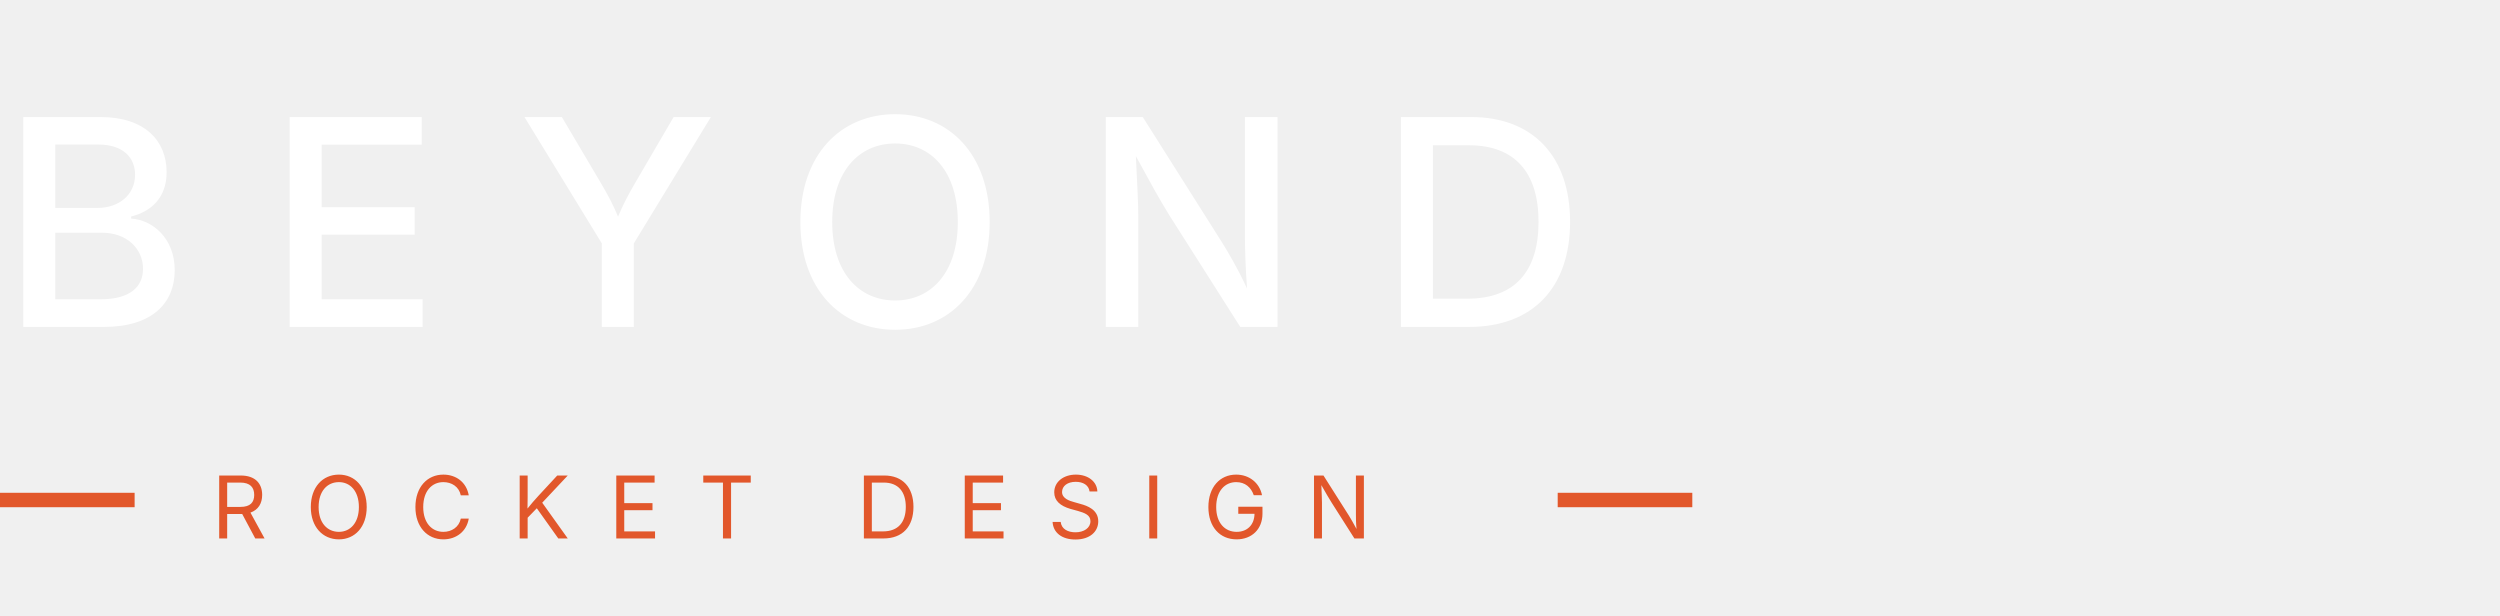
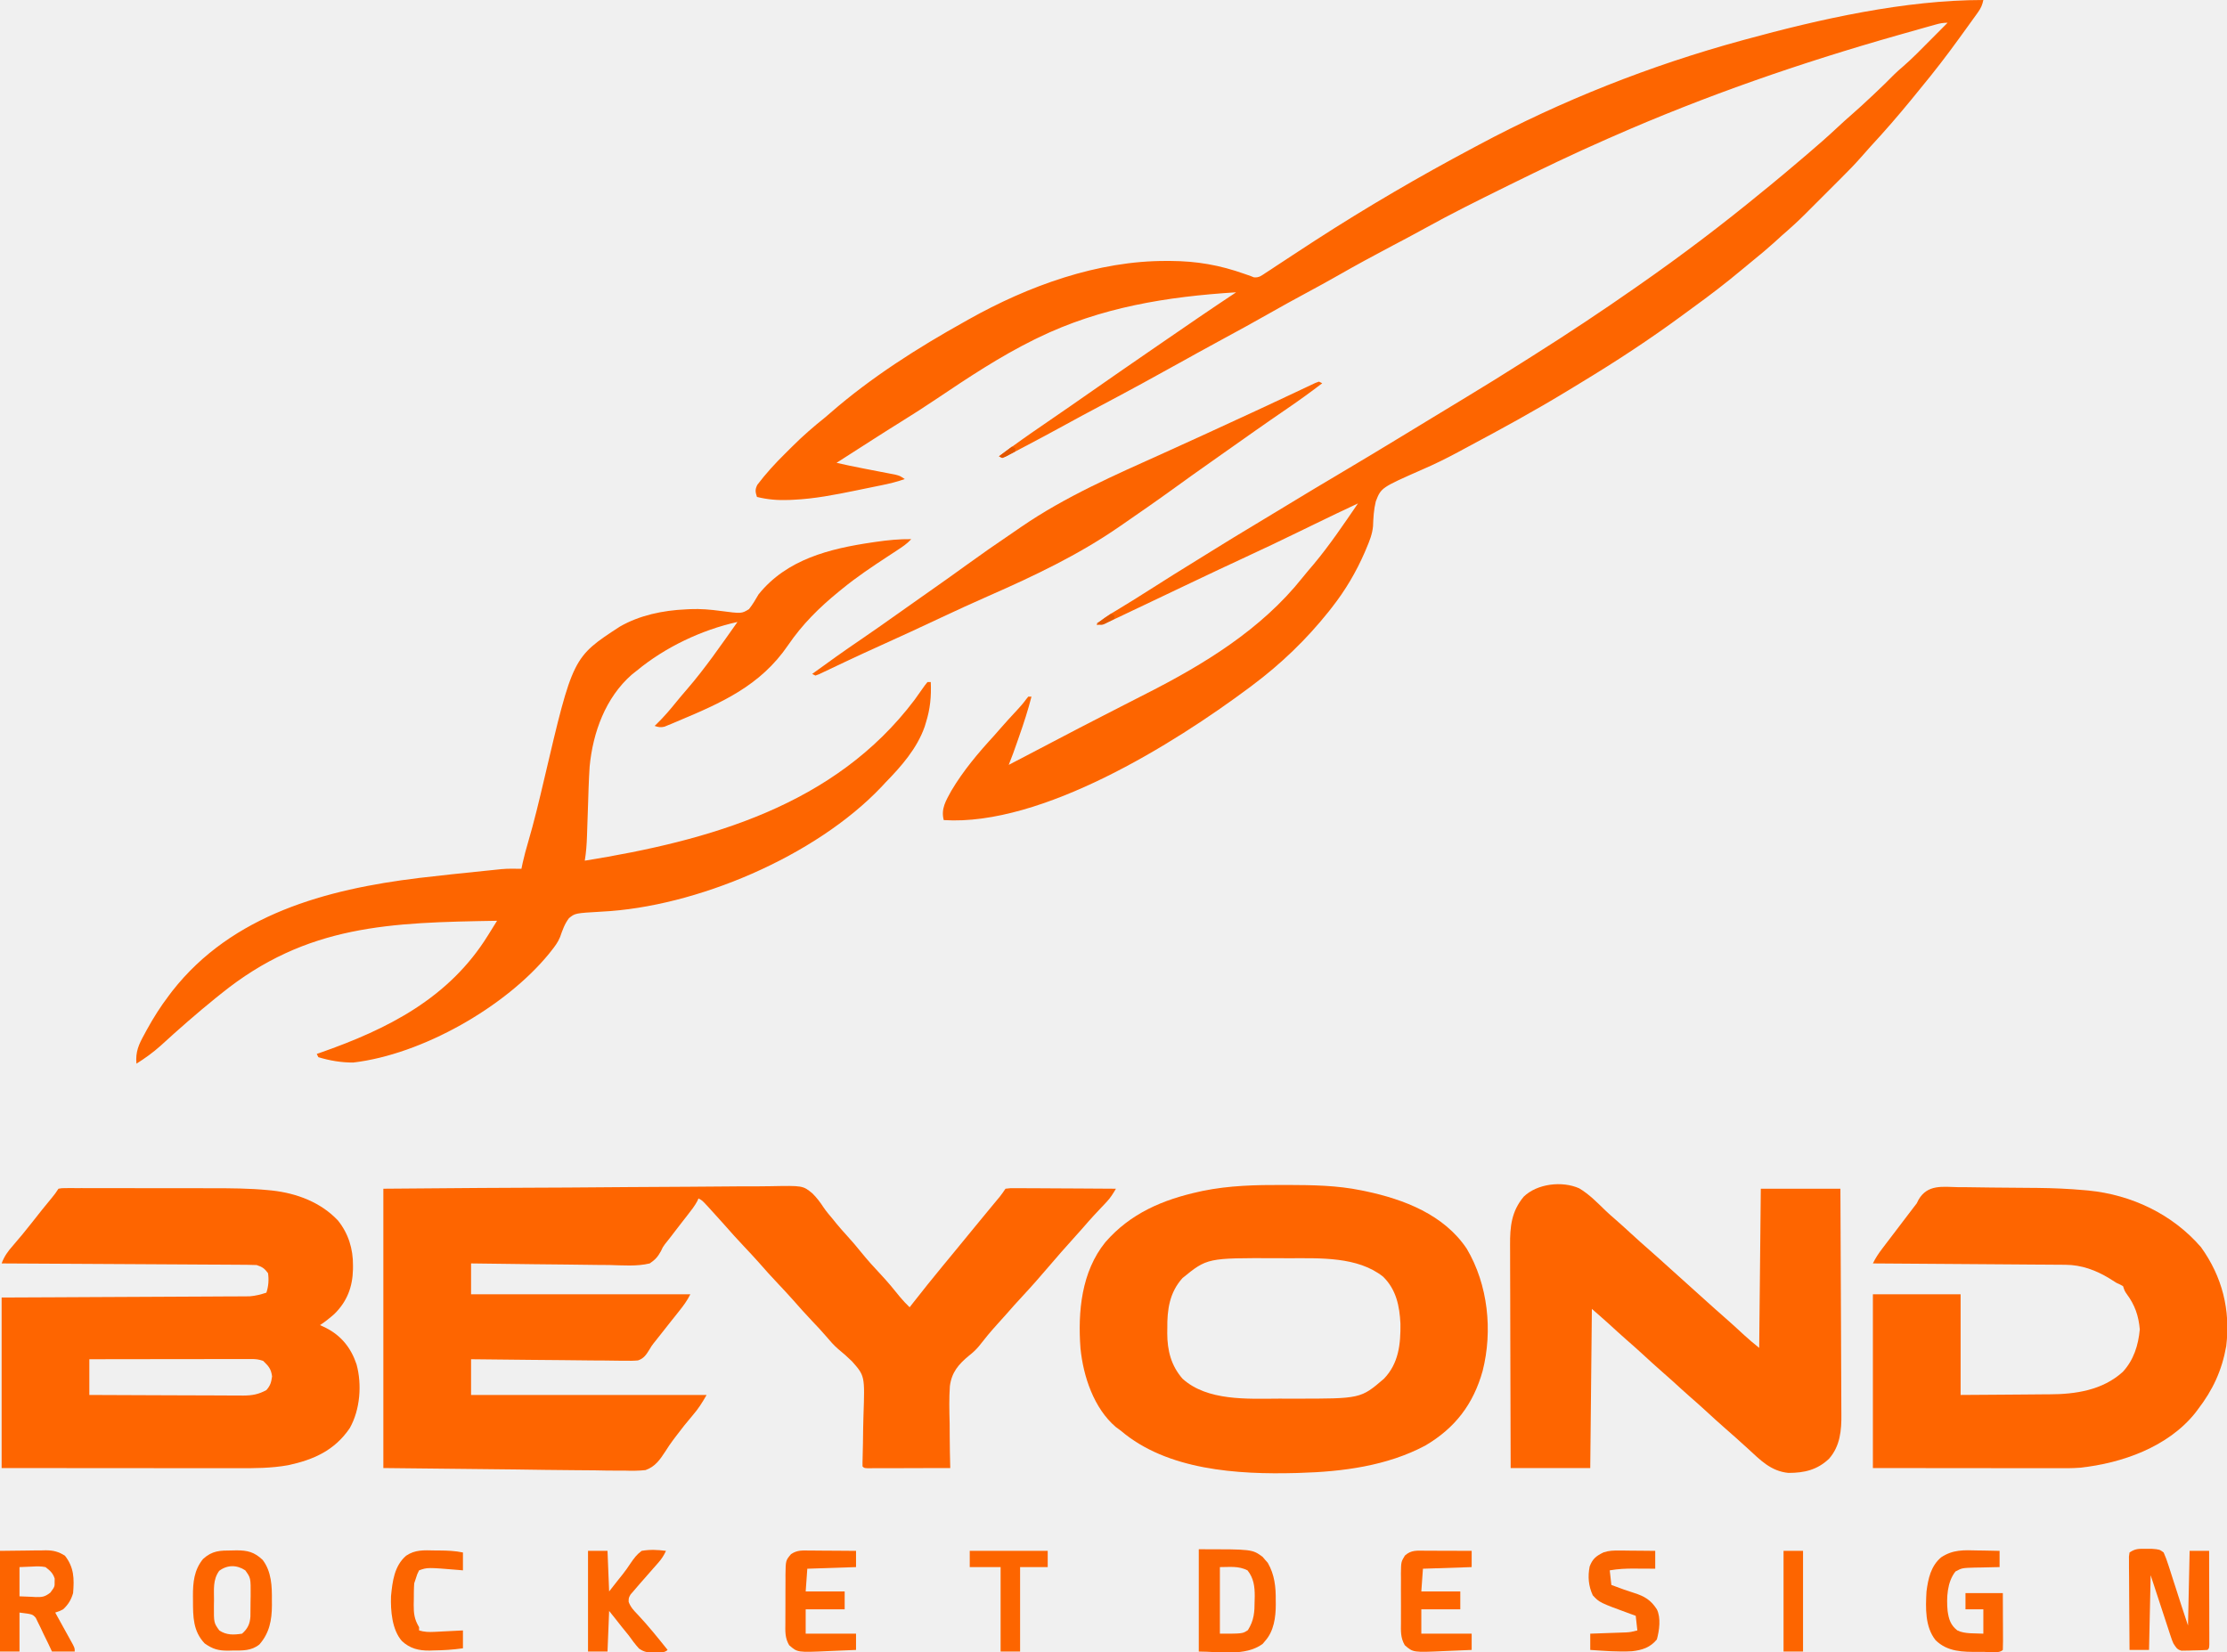
- <svg xmlns="http://www.w3.org/2000/svg" viewBox="0 0 260 64" width="260" height="64">
-   <text x="0" y="34" fill="#FFFFFF" font-family="Inter, 'Segoe UI', sans-serif" font-size="30" font-weight="500" letter-spacing="8">BEYOND</text>
-   <line x1="0" y1="52" x2="14" y2="52" stroke="#E2572B" stroke-width="1.5" />
-   <text x="22" y="56" fill="#E2572B" font-family="Inter, 'Segoe UI', sans-serif" font-size="9" letter-spacing="4">ROCKET DESIGN</text>
-   <line x1="162" y1="52" x2="176" y2="52" stroke="#E2572B" stroke-width="1.5" />
+ <svg xmlns="http://www.w3.org/2000/svg" version="1.1" width="1371" height="1017">
+   <path d="M1221,0c-.6,2.96-1.47,4.99-3.23,7.44c-.47,.66-.93,1.31-1.41,1.99c-.51,.7-1.02,1.41-1.55,2.13c-.53,.75-1.06,1.49-1.61,2.25c-1.73,2.4-3.46,4.8-5.2,7.19c-.57,.79-1.14,1.58-1.73,2.39c-7.63,10.57-15.53,20.85-23.85,30.89c-2.01,2.43-3.99,4.89-5.98,7.35c-7.99,9.73-16.2,19.23-24.77,28.46c-1.98,2.16-3.9,4.33-5.81,6.55c-3.94,4.51-8.11,8.76-12.36,12.99c-.79,.79-1.58,1.59-2.4,2.4c-1.66,1.67-3.33,3.33-5,5c-2.53,2.53-5.06,5.06-7.59,7.59c-1.62,1.63-3.25,3.26-4.88,4.88c-.75,.75-1.49,1.5-2.26,2.27c-4.63,4.61-9.42,8.97-14.37,13.23c-1.61,1.45-3.21,2.91-4.81,4.38c-4.24,3.82-8.6,7.47-13.04,11.06c-2.34,1.89-4.65,3.81-6.96,5.75c-9.69,8.1-19.64,15.74-29.88,23.13c-2.16,1.57-4.31,3.16-6.46,4.75c-20.02,14.76-40.93,28.47-62.22,41.34c-2.82,1.71-5.64,3.43-8.45,5.15c-20.21,12.31-40.94,23.63-61.82,34.75c-1.98,1.06-3.96,2.14-5.94,3.21c-7.23,3.9-14.51,7.45-22.05,10.71c-25.11,11.08-25.11,11.08-28.4,19.54c-1.24,5.06-1.51,10.1-1.7,15.29c-.44,4.83-2.13,9.01-4.02,13.44c-.17,.41-.17,.41-1.03,2.46C834.91,352.2,828.24,363.51,820,374c-.69,.88-1.37,1.76-2.08,2.66C804.2,393.82,788.59,408.85,771,422c-.68,.51-1.36,1.02-2.06,1.55C722.84,457.93,641.51,508.84,581,505c-1.85-6.96,1.35-11.98,4.66-18.05c7.38-12.44,16.57-23.32,26.34-33.95c1.13-1.29,2.25-2.58,3.38-3.87c3.51-4.05,7.15-7.99,10.8-11.92c1.96-2.12,3.83-4.22,5.52-6.57c.43-.54,.86-1.08,1.3-1.64c.66,0,1.32,0,2,0c-2.12,8.28-4.73,16.32-7.56,24.38c-.4,1.14-.8,2.29-1.21,3.48c-1.66,4.75-3.33,9.48-5.23,14.14c3.44-1.79,6.88-3.58,10.31-5.37c.94-.49,1.88-.98,2.84-1.49c4.74-2.47,9.48-4.94,14.21-7.44c10.44-5.51,20.91-10.94,31.43-16.32c4.25-2.17,8.51-4.36,12.76-6.54c8.9-4.56,8.9-4.56,13.07-6.68c35.72-18.14,70.88-39.62,96.15-71.37c2.27-2.84,4.62-5.59,6.98-8.35C818.64,335.6,827.3,322.73,836,310c-9.06,4.24-18.08,8.54-27.07,12.93c-.71,.34-1.43,.69-2.16,1.05c-1.48,.72-2.96,1.44-4.44,2.16c-12.4,6.05-24.83,12-37.35,17.77c-9.38,4.33-18.71,8.74-28.03,13.18c-2.56,1.22-5.12,2.43-7.68,3.65c-13.74,6.53-13.74,6.53-20.3,9.66c-3.97,1.89-7.95,3.78-11.92,5.66c-1.48,.71-2.96,1.41-4.43,2.11c-2.03,.97-4.07,1.94-6.1,2.9c-1.14,.54-2.29,1.09-3.47,1.65c-2.72,1.14-5.14,1.84-8.05,2.28c3.46-3.89,7.44-6.26,11.88-8.87c7.04-4.24,14.01-8.57,20.93-13c9.8-6.27,19.67-12.41,29.58-18.52c2.63-1.62,5.26-3.26,7.89-4.89c9.2-5.72,18.43-11.38,27.73-16.93c6.52-3.9,13-7.83,19.48-11.78c10.79-6.57,21.63-13.07,32.51-19.51c13-7.7,25.93-15.49,38.83-23.35c5.9-3.59,11.8-7.18,17.7-10.76c2.93-1.77,5.85-3.55,8.77-5.32c4.3-2.61,8.6-5.22,12.9-7.83c11.21-6.79,22.34-13.67,33.4-20.71c2.46-1.57,4.94-3.13,7.42-4.69c21.31-13.43,42.33-27.4,62.98-41.84c.66-.46,1.31-.91,1.99-1.39c26.08-18.19,51.47-37.39,76.01-57.61c1.79-1.46,3.58-2.92,5.38-4.37c5.69-4.67,11.31-9.41,16.92-14.18c1.72-1.47,3.45-2.93,5.18-4.4c6.43-5.45,12.75-11.01,18.91-16.78c2.78-2.61,5.61-5.16,8.49-7.66c4.13-3.59,8.14-7.3,12.12-11.05c.7-.65,1.4-1.31,2.12-1.99c4.09-3.85,8.11-7.75,12.04-11.76c1.71-1.68,3.47-3.23,5.31-4.78c5.79-5.04,11.13-10.52,16.53-15.97c1.07-1.07,2.14-2.15,3.21-3.23c2.6-2.6,5.2-5.22,7.79-7.83c-2.87,0-4.82,.4-7.56,1.17c-.46,.13-.46,.13-2.81,.79c-1.02,.28-2.03,.57-3.08,.86c-1.06,.3-2.12,.6-3.21,.91c-3.49,.98-6.98,1.97-10.46,2.96c-1.2,.34-2.4,.68-3.63,1.03C1108.47,38.71,1049.91,58.95,993,84c-1.14,.5-2.27,.99-3.44,1.5C969.1,94.46,949.02,104.12,929,114c-.77,.38-1.55,.76-2.34,1.16c-16.82,8.29-33.59,16.62-49.99,25.72c-6.46,3.58-12.98,7.01-19.51,10.45c-11.07,5.84-22.05,11.79-32.92,18c-6.7,3.82-13.45,7.52-20.24,11.17c-7.89,4.24-15.72,8.57-23.5,13c-8.9,5.06-17.87,9.98-26.88,14.84c-5.79,3.12-11.56,6.27-17.31,9.47c-.35,.2-.35,.2-2.12,1.19c-1.53,.85-3.05,1.7-4.58,2.54c-17.29,9.64-34.65,19.12-52.15,28.38c-7.62,4.03-15.21,8.11-22.77,12.27c-7.83,4.29-15.69,8.51-23.59,12.65c-1.23,.65-2.45,1.29-3.67,1.94c-1.7,.9-3.4,1.79-5.1,2.68c-.98,.51-1.96,1.03-2.97,1.56c-.39,.16-.39,.16-2.36,.98c-.66-.33-1.32-.66-2-1c8.67-6.47,17.45-12.73,26.39-18.82c6.32-4.29,12.6-8.63,18.86-12.99c.48-.34,.48-.34,2.9-2.03c1.96-1.36,3.92-2.72,5.88-4.09c13.34-9.3,26.69-18.6,40.11-27.79c1.87-1.29,3.75-2.58,5.62-3.87c15.35-10.57,30.7-21.13,46.24-31.41c-42.52,2.65-83.44,9.22-122,28c-.76,.37-1.52,.74-2.3,1.12c-21.11,10.41-40.78,23.47-60.28,36.58c-7.06,4.74-14.17,9.35-21.4,13.81c-5.08,3.13-10.11,6.35-15.14,9.55c-.94,.6-1.88,1.19-2.84,1.81c-7.36,4.69-14.71,9.4-22.04,14.13c5.43,1.25,10.87,2.38,16.34,3.44c1.32,.26,2.64,.51,3.97,.77c2.05,.4,4.09,.8,6.14,1.19c2.01,.38,4.01,.77,6.01,1.16c.59,.12,.59,.12,3.59,.69C554,293,554,293,557,295c-4.83,1.73-9.64,2.86-14.66,3.88c-.83,.16-1.65,.33-2.5,.51c-1.75,.36-3.5,.71-5.24,1.07c-2.63,.53-5.26,1.08-7.89,1.62c-12.69,2.6-25.3,5.08-38.27,5.67c-.9,.04-1.8,.09-2.72,.13c-6.82,.25-13.07-.22-19.72-1.88c-1-3.12-1.26-4.49,.24-7.47c5.22-6.88,10.87-13.07,17.01-19.12c1.56-1.53,3.1-3.08,4.64-4.62c6.39-6.37,13.06-12.16,20.11-17.79c1.09-.92,2.17-1.85,3.25-2.79C536.29,232.4,565.05,214.12,594,198c.75-.42,1.5-.85,2.27-1.28c36.69-20.63,79.59-36.26,122.04-36.03c.73,0,1.45,0,2.2,0c16.28,.08,30.38,2.54,45.76,8.01c1.23,.43,2.46,.86,3.73,1.3c.63,.25,1.26,.51,1.9,.77c3.19,.35,4.72-1.05,7.36-2.79c1.03-.66,2.06-1.33,3.12-2.02c1.09-.73,2.18-1.46,3.31-2.21c1.14-.75,2.27-1.49,3.41-2.23c2.27-1.49,4.54-2.97,6.8-4.47c3.93-2.6,7.89-5.17,11.85-7.74c.66-.43,1.32-.86,2-1.3C841.3,127.61,873.83,108.62,907,91c1.04-.56,2.07-1.11,3.14-1.68C961.46,61.88,1015.88,40.35,1072,25c.65-.18,1.3-.36,1.97-.54C1120.5,11.72,1172.54,0,1221,0Z" fill="#FD6500" />
+   <path d="M236,732c64.76-.52,64.76-.52,91.84-.63c6.19-.03,12.39-.06,18.58-.08c.78-.01,1.56-.01,2.36-.01c12.52-.06,25.04-.16,37.56-.28c12.86-.12,25.72-.2,38.58-.22c7.93-.02,15.86-.08,23.79-.18c6.09-.08,12.18-.09,18.27-.07c2.49,0,4.98-.03,7.47-.08c19.77-.38,19.77-.38,25.6,4.34c2.66,2.62,4.83,5.44,6.85,8.56c1.73,2.6,3.77,4.95,5.79,7.34c.71,.89,1.43,1.78,2.17,2.7c2.14,2.61,4.36,5.11,6.64,7.61c3.06,3.35,5.97,6.77,8.81,10.31c3.89,4.81,8.01,9.33,12.23,13.83c4.05,4.35,7.82,8.86,11.52,13.52c1.87,2.26,3.84,4.31,5.94,6.34c.34-.44,.34-.44,2.09-2.68c5.88-7.51,11.83-14.96,17.91-22.32c1.12-1.36,2.24-2.72,3.36-4.07c1.83-2.23,3.66-4.45,5.49-6.67c3.91-4.76,7.82-9.52,11.72-14.29c2-2.44,4.01-4.88,6.02-7.31c.63-.77,1.27-1.54,1.92-2.33c1.26-1.53,2.53-3.06,3.79-4.58c.58-.7,1.16-1.4,1.76-2.12c.52-.63,1.04-1.26,1.57-1.9c1.2-1.52,2.3-3.12,3.37-4.73c2.82-.36,2.82-.36,6.47-.34c.33,0,.33,0,2.01,0c2.2,0,4.39,.02,6.59,.05c1.52,0,3.04,.01,4.57,.01c4,.01,8.01,.04,12.02,.07c4.09,.03,8.18,.05,12.27,.06c8.02,.04,16.05,.09,24.07,.15c-1.72,2.92-3.34,5.59-5.67,8.05c-.5,.53-.99,1.06-1.5,1.61c-.52,.54-1.04,1.09-1.58,1.65c-1.09,1.16-2.17,2.32-3.25,3.48c-.52,.55-1.04,1.11-1.58,1.68c-2.3,2.47-4.5,5.02-6.71,7.57c-2.05,2.35-4.13,4.65-6.21,6.96c-4.8,5.32-9.54,10.69-14.18,16.15c-5.59,6.58-11.28,13.05-17.16,19.37c-3.22,3.46-6.37,6.96-9.46,10.53c-1.99,2.29-4.03,4.52-6.07,6.76c-3.82,4.22-7.42,8.57-10.9,13.07c-1.89,2.3-3.87,4.1-6.21,5.93c-6.46,5.35-10.64,10.22-11.75,18.75c-.54,7.63-.35,15.24-.14,22.88c.02,2.68,.03,5.35,.04,8.03c.04,6.51,.15,13.02,.33,19.53c-7.53,.03-15.06,.04-22.59,.05c-2.56,.01-5.13,.02-7.69,.03c-3.68,.01-7.35,.01-11.03,.02c-.58,0-.58,0-3.5,.01c-1.06,0-2.12,0-3.21,0c-.47,0-.47,0-2.85,.01C532,904,532,904,531,903c-.04-1.69-.01-3.39,.05-5.08c.18-6.14,.27-12.27,.33-18.41c.03-2.65,.1-5.28,.2-7.93c.84-24.32,.84-24.32-7.06-33.28c-2.71-2.67-5.53-5.14-8.48-7.54c-2.78-2.4-5.1-5.09-7.46-7.89c-2.74-3.24-5.67-6.29-8.58-9.37c-4.09-4.36-8.13-8.75-12.03-13.28c-2.93-3.3-5.95-6.5-8.97-9.72c-4.09-4.36-8.13-8.74-12.03-13.28c-2.93-3.3-5.95-6.5-8.97-9.72c-4.13-4.4-8.2-8.82-12.14-13.39c-2.69-3.05-5.43-6.05-8.17-9.05c-.53-.58-1.06-1.16-1.6-1.76c-3.86-4.18-3.86-4.18-6.09-5.3c-.12,.27-.12,.27-.72,1.63c-1.63,3.01-3.67,5.62-5.78,8.31c-.9,1.16-1.81,2.32-2.71,3.48c-.46,.59-.93,1.19-1.4,1.8c-1.34,1.72-2.67,3.44-3.99,5.17c-.43,.55-.85,1.11-1.28,1.68c-.41,.53-.82,1.07-1.24,1.62c-1.16,1.51-2.33,3.03-3.55,4.49C408,768,408,768,406.87,770.48c-1.94,3.5-3.53,5.26-6.87,7.52c-8.02,1.94-16.67,1.16-24.84,.98c-2.46-.02-4.91-.04-7.37-.05c-6.44-.03-12.89-.13-19.33-.24c-6.58-.11-13.17-.15-19.75-.2c-12.9-.11-25.81-.28-38.71-.49c0,6.33,0,12.67,0,19c45,0,90,0,135,0c-1.94,3.89-4.24,7.02-6.94,10.38c-.99,1.24-1.98,2.49-2.97,3.75c-.51,.63-1.02,1.27-1.55,1.93c-2.46,3.1-4.91,6.21-7.35,9.32c-.43,.54-.86,1.09-1.31,1.65c-.42,.53-.84,1.07-1.27,1.62c-.41,.5-.81,1-1.23,1.52C401,829,401,829,399.8,831.05c-1.94,3.1-3.44,5.51-7.02,6.67c-2.73,.27-5.36,.27-8.1,.19c-1.02,0-2.05,0-3.11,0c-3.37,0-6.75-.07-10.12-.13c-2.35-.01-4.7-.03-7.04-.03c-6.17-.03-12.33-.11-18.5-.2c-6.29-.08-12.58-.12-18.88-.16c-12.34-.09-24.69-.23-37.03-.39c0,7.33,0,14.67,0,22c48.33,0,96.67,0,145,0c-2.84,4.96-5.06,8.5-8.69,12.69c-3.39,3.97-6.63,7.99-9.75,12.19c-.7,.92-1.4,1.84-2.12,2.79c-1.69,2.25-3.22,4.55-4.72,6.93c-3.4,5.2-6.34,9.57-12.35,11.67c-4.32,.45-8.44,.47-12.77,.32c-1.65,0-3.3,0-4.96,0c-4.4,.01-8.79-.07-13.19-.17c-4.14-.08-8.27-.09-12.41-.1c-12.08-.07-24.15-.26-36.23-.44c-27.27-.3-54.54-.59-81.81-.88c0-57.33,0-114.67,0-172Z" fill="#FE6500" />
+   <path d="M36,732c2.03-.37,2.03-.37,4.59-.37c.96-.01,1.93-.02,2.93-.03c1.06,.01,2.12,.02,3.22,.03c1.12-.01,2.24-.01,3.39-.01c3.73-.01,7.45,0,11.17,.02c2.6,0,5.19,0,7.79,0c5.46,0,10.92,.01,16.38,.02c6.26,.02,12.52,.03,18.78,.02c6.06,0,12.11,0,18.17,.01c2.56,.01,5.12,.01,7.67,.01c11.74,0,23.42,.04,35.11,1.18c.77,.07,1.55,.15,2.35,.23c15.12,1.68,29.95,7.24,40.51,18.46c6.46,8.09,9.33,17.48,9.25,27.74c0,.75-.01,1.5-.01,2.27c-.24,10.86-3.55,19.71-11.36,27.47c-2.87,2.55-5.74,4.82-8.94,6.95c1.2,.56,2.39,1.11,3.63,1.69c9.47,4.8,15.47,12.34,18.85,22.42c3.45,12.48,2.23,28.02-4.17,39.33c-9.34,13.73-22.25,19.47-38.01,22.83c-10.38,1.87-20.82,1.87-31.33,1.84c-1.59,0-3.17,0-4.76,0c-4.28,0-8.56,0-12.84-.01c-4.48,0-8.96-.01-13.44-.01c-8.48,0-16.95-.01-25.43-.02c-11.46-.01-22.92-.02-34.38-.02c-18.04-.01-36.08-.03-54.12-.05c0-35,0-70,0-105c11.29-.05,22.59-.1,33.88-.15c7.08-.03,14.15-.07,21.23-.11c11.24-.06,22.47-.12,33.71-.16c8.19-.03,16.37-.07,24.55-.12c4.33-.03,8.67-.05,13-.06c4.08-.02,8.16-.04,12.24-.07c1.49-.01,2.99-.01,4.48-.01c2.05-.01,4.1-.02,6.15-.04c1.14-.01,2.28-.01,3.46-.02c3.71-.29,6.76-1.13,10.3-2.26c1.29-3.88,1.61-7.97,1-12c-2.21-2.97-3.49-3.83-7-5c-2.11-.1-4.21-.15-6.32-.16c-.64,0-1.29-.01-1.95-.01c-2.16-.02-4.32-.03-6.48-.04c-1.55,0-3.1-.01-4.64-.03c-4.21-.02-8.41-.04-12.62-.06c-4.39-.03-8.78-.05-13.17-.08c-8.32-.05-16.64-.09-24.96-.14c-9.47-.05-18.94-.1-28.41-.16C39.97,778.21,20.48,778.1,1,778c1.63-4.39,3.86-7.47,6.94-10.94c4.02-4.63,7.92-9.34,11.69-14.18c4.11-5.3,8.31-10.51,12.59-15.67C34,735,34,735,36,732ZM55,837c0,7.33,0,14.67,0,22c13.18,.07,26.36,.12,39.53,.16c6.12,.01,12.24,.03,18.36,.07c5.91,.03,11.82,.05,17.72,.05c2.26,.01,4.51,.02,6.76,.04c3.16,.02,6.31,.02,9.47,.02c.93,.01,1.86,.02,2.82,.03c5.55-.02,9.44-.71,14.34-3.37c2.47-2.86,2.96-4.69,3.5-8.44c-.67-4.75-2.09-6.23-5.5-9.56c-2.79-.93-4.43-1.12-7.31-1.12c-.88,0-1.76,0-2.66,0c-.96,0-1.93,0-2.92,.01c-1.01,0-2.03,0-3.07,0c-3.36,0-6.72,0-10.08,.01c-2.33,0-4.66,.01-6.99,.01c-6.13,0-12.26,.01-18.39,.02c-6.25,.01-12.5,.02-18.76,.02c-12.27,.01-24.55,.03-36.82,.05Z" fill="#FE6500" />
+   <path d="M561,332c-2.58,2.85-5.53,4.78-8.74,6.88c-1.16,.76-2.31,1.52-3.46,2.28c-.6,.39-1.2,.78-1.82,1.19c-9.95,6.52-19.79,13.07-28.98,20.65c-.53,.43-1.05,.86-1.6,1.3c-12.05,9.81-22.47,20.15-31.25,33.02c-17.12,25.09-41.05,35.5-68.46,46.99c-.92,.39-1.84,.78-2.79,1.19c-.85,.35-1.7,.69-2.58,1.05c-.74,.31-1.48,.61-2.24,.93c-2.4,.6-3.77,.31-6.08-.48c.4-.38,.8-.76,1.21-1.14c4.49-4.35,8.44-9,12.36-13.87c2.05-2.52,4.14-4.98,6.27-7.43C434.17,411.46,444,397.12,454,383c-22.09,4.86-44.59,15.59-62,30c-1,.79-1.99,1.58-3.02,2.39c-16.18,14.15-24,35.67-25.98,56.61c-.56,8.61-.79,17.25-1.06,25.88c-.12,3.47-.24,6.95-.36,10.43c-.07,2.15-.15,4.3-.21,6.45c-.18,5.16-.51,10.15-1.37,15.24c76.63-12.39,153.88-33.86,203-99c2.15-2.98,4.28-5.96,6.37-8.98c.27-.33,.27-.33,1.63-2.02c.66,0,1.32,0,2,0c.39,8.86-.32,16.54-3,25c-.24,.81-.49,1.61-.74,2.45C564.58,460.89,554.79,471.99,545,482c-.77,.83-1.53,1.66-2.32,2.51c-40.72,42.93-114.16,74-172.38,76.87c-16.23,.94-16.23,.94-20.01,4.01c-2.69,3.5-4.05,7.49-5.49,11.63c-1.31,3.26-3.31,5.87-5.49,8.61c-.42,.52-.83,1.05-1.26,1.59c-26.79,32.86-78.25,62.13-120.62,67.08c-7.29,.04-14.46-1.19-21.43-3.3c-.33-.66-.66-1.32-1-2c.66-.23,1.33-.46,2.01-.7c41.62-14.55,79.43-33.61,103.37-72.27c.54-.87,1.09-1.74,1.65-2.64c1.33-2.13,2.65-4.26,3.97-6.39c-65.63,1.11-117.09,2.17-170,45c-1.02,.81-2.03,1.63-3.08,2.46c-11.66,9.43-22.94,19.32-33.99,29.44c-4.68,4.21-9.61,7.74-14.93,11.1c-.67-7.33,1.42-11.84,4.94-18.19c.25-.46,.25-.46,1.51-2.8C94.5,626.64,98.89,619.7,104,613c.34-.45,.34-.45,2.03-2.7c36.91-47.1,94.7-62.68,151.74-69.64c13.58-1.6,27.17-3.03,40.78-4.41c1.72-.18,3.45-.35,5.18-.53c.89-.09,1.78-.18,2.69-.28c.81-.08,1.61-.16,2.43-.25c4.06-.36,8.09-.25,12.15-.19c.27-1.28,.54-2.56,.82-3.88c.92-4.14,2.04-8.19,3.23-12.26c3.83-13.03,6.95-26.19,10.05-39.41c17.54-74.72,17.54-74.72,46.46-93.57c12.23-7.05,26.6-10,40.57-10.63c.46-.03,.46-.03,2.82-.15c6.38-.26,12.39,.25,18.7,1.11c12.88,1.69,12.88,1.69,17.44-1.1c2.29-2.91,4.06-5.91,5.91-9.11c17.38-21.61,43.7-28.13,70-32c.79-.12,1.58-.23,2.39-.35c7.24-1.05,14.29-1.75,21.61-1.65Z" fill="#FD6500" />
+   <path d="M789.63,729.69c1.05,0,2.11,0,3.21,0c15.21,.05,30.2,.24,45.16,3.31c.44,.09,.44,.09,2.65,.54c23.76,5,48.35,14.48,62.35,35.46c13.07,22.06,16.04,50.39,9.76,75.17c-5.71,20.46-16.94,35.19-35.3,45.99C853.82,902.74,826.45,906.25,800,907c-.7,.02-1.4,.04-2.12,.07c-35.96,.97-79.26-1.68-107.88-26.07c-.51-.37-.51-.37-3.06-2.25c-13.53-11.54-20.04-31.19-21.76-48.4c-1.7-22.59,.56-47.23,15.33-65.45c15.39-17.68,35.22-26.14,57.8-31.09c.7-.15,1.4-.31,2.12-.47c16.28-3.33,32.64-3.71,49.2-3.65ZM728,787c-8.01,8.84-9.51,19.47-9.37,31c-.02,1.02-.03,2.03-.04,3.08c.04,10.55,2.36,19.84,9.41,27.92c15.26,13.84,40.04,12.34,59.26,12.26c3.23-.01,6.47,0,9.7,.01c40.72,.03,40.72,.03,55.04-12.27c9.06-9.4,10.31-21.32,10.15-33.85c-.52-10.9-2.6-21.08-10.65-28.96c-15.67-12.51-38.93-11.38-57.88-11.38c-2.65,0-5.31-.02-7.96-.03c-42.46-.15-42.46-.15-57.66,12.22Z" fill="#FE6500" />
+   <path d="M1205.54,731.05c1.84,.01,3.69,.02,5.54,.02c4.86,.03,9.72,.11,14.58,.2c3.91,.06,7.82,.08,11.73,.1c4.74,.02,9.47,.07,14.21,.12c.44,0,.44,0,2.65,.02c9.67,.11,19.27,.5,28.9,1.38c.83,.07,1.67,.15,2.54,.22c26.61,2.64,51.74,14.56,69.31,34.89c13.13,18.28,18.21,38.69,15.53,60.88c-2.63,14.99-8.29,27.15-17.53,39.12c-.55,.74-1.11,1.47-1.68,2.23c-16.8,20.86-44.9,30.75-70.67,33.56c-5.04,.4-10.09,.34-15.15,.32c-1.22,0-2.44,0-3.69,0c-3.32,0-6.64,0-9.96-.01c-3.48,0-6.96-.01-10.44-.01c-6.58,0-13.15-.01-19.73-.02c-8.23-.01-16.46-.02-24.69-.02c-14.66-.01-29.33-.03-43.99-.05c0-35.67,0-71.33,0-107c18,0,36,0,54,0c0,20.67,0,41.33,0,62c16.58-.09,16.58-.09,23.75-.16c4.85-.05,9.71-.09,14.56-.11c3.93-.02,7.85-.05,11.77-.1c1.48-.01,2.97-.02,4.45-.02c16.21-.02,32.89-2.52,45.35-13.86c6.74-7.34,9.53-16.39,10.43-26.12c-.72-8.37-3.01-15-8.01-21.75C1308,795,1308,795,1307,792c-1.78-1.01-1.78-1.01-4-2c-1.53-.95-3.05-1.91-4.56-2.87c-8.24-4.99-17.07-8.22-26.75-8.29c-1.05-.01-2.1-.02-3.18-.03c-1.14,0-2.28-.01-3.46-.02c-1.21-.01-2.42-.02-3.67-.03c-3.31-.02-6.62-.04-9.93-.06c-3.46-.03-6.92-.05-10.38-.08c-6.55-.05-13.11-.09-19.66-.14c-7.46-.05-14.92-.1-22.38-.16c-15.34-.11-30.69-.22-46.03-.32c1.59-3.28,3.41-6.03,5.63-8.94c.79-1.04,1.58-2.09,2.4-3.17c.23-.3,.23-.3,1.39-1.82c1.83-2.4,3.66-4.81,5.49-7.21c2.74-3.6,5.48-7.21,8.22-10.81c.58-.76,1.16-1.51,1.75-2.29c.35-.46,.35-.46,2.12-2.76c.38-.75,.76-1.51,1.15-2.29c5.5-9.46,14.7-7.89,24.39-7.66Z" fill="#FE6500" />
+   <path d="M972.19,731.75c6.17,3.65,11.25,8.91,16.37,13.87c1.78,1.71,3.63,3.33,5.5,4.94c3.37,2.92,6.66,5.92,9.94,8.94c3.96,3.64,7.95,7.24,12.02,10.77c4.03,3.53,8,7.14,11.98,10.73c1.67,1.5,3.33,3,5,4.5c3.33,3,6.67,6,10,9c.82,.74,1.64,1.48,2.49,2.24c1.7,1.53,3.39,3.05,5.08,4.58c3.75,3.38,7.5,6.75,11.31,10.06c4.01,3.49,7.92,7.09,11.82,10.71c3.02,2.79,6.08,5.33,9.3,7.91c.33-32.67,.67-65.33,1-98c16.33,0,32.67,0,49,0c.11,19.61,.21,39.22,.26,58.83c.02,9.11,.06,18.22,.12,27.32c.05,7.94,.08,15.89,.09,23.83c.01,4.2,.02,8.4,.06,12.6c.03,3.96,.04,7.93,.04,11.89c0,1.45,.01,2.89,.03,4.34c.12,9.98-.74,19.63-7.58,27.45c-7.26,6.89-15.21,8.74-25.02,8.74c-10.85-1.06-17.29-7.91-25-15c-1.71-1.54-3.41-3.09-5.12-4.62c-.84-.75-1.67-1.5-2.52-2.27c-2.06-1.85-4.14-3.67-6.23-5.48c-3.97-3.46-7.84-7.02-11.71-10.58c-3.41-3.14-6.86-6.21-10.36-9.24c-3.51-3.09-6.95-6.26-10.41-9.41c-2.17-1.97-4.37-3.91-6.59-5.84c-3.95-3.43-7.79-6.97-11.64-10.51c-3.41-3.14-6.86-6.21-10.36-9.24c-3.43-3.01-6.79-6.1-10.15-9.18c-3.6-3.26-7.26-6.44-10.91-9.63c-.17,16.33-.17,16.33-1,98c-16.33,0-32.67,0-49,0c-.07-19.38-.12-38.77-.16-58.15c-.01-9.01-.03-18.01-.07-27.01c-.03-7.85-.05-15.7-.05-23.54c-.01-4.16-.02-8.31-.04-12.46c-.02-3.92-.02-7.83-.02-11.75c0-1.43-.01-2.86-.02-4.29c-.09-11.5,.86-20.85,8.39-29.89c8.31-8.06,23.67-9.83,34.16-5.16Z" fill="#FE6500" />
+   <path d="M812,235c.66,.33,1.32,.66,2,1c-7.04,5.4-14.19,10.56-21.51,15.56c-13.22,9.02-26.28,18.28-39.35,27.51c-2.78,1.97-5.56,3.93-8.34,5.89c-7.18,5.05-14.32,10.13-21.42,15.29C712.69,307.99,701.87,315.52,691,323c-.36,.25-.36,.25-2.18,1.5c-25.03,17.27-52.32,30.21-80.08,42.41c-10.04,4.42-20.01,8.97-29.93,13.65c-12.17,5.75-24.4,11.38-36.67,16.92c-6.81,3.08-13.61,6.19-20.37,9.39c-.66,.31-1.31,.61-1.99,.93c-3.11,1.47-6.22,2.94-9.33,4.43c-1.08,.51-2.17,1.02-3.29,1.55c-.95,.46-1.9,.91-2.89,1.38c-.75,.28-1.5,.55-2.27,.84c-.66-.33-1.32-.66-2-1c9.88-7.22,19.84-14.31,29.96-21.19c7.38-5.02,14.67-10.16,21.95-15.33c3.52-2.5,7.06-4.99,10.59-7.48c1.42-1,2.84-2,4.25-3c2.82-1.99,5.64-3.98,8.46-5.96c6.51-4.58,12.99-9.17,19.42-13.85c9.28-6.74,18.68-13.28,28.18-19.7c2-1.36,3.99-2.73,5.98-4.11c27.29-18.73,57.72-31.91,87.78-45.47c8.09-3.66,16.17-7.34,24.24-11.03c.74-.34,1.47-.68,2.22-1.02c9.86-4.51,19.7-9.04,29.53-13.61c.56-.26,.56-.26,3.38-1.57c5.22-2.42,10.43-4.85,15.63-7.31c1.84-.86,3.68-1.73,5.52-2.59c2.31-1.08,4.62-2.17,6.92-3.26c1.02-.48,2.04-.96,3.09-1.45c.9-.42,1.8-.85,2.73-1.29c.72-.26,1.43-.51,2.17-.78Z" fill="#FC6400" />
+   <path d="M1320.94,953.75c1.22-.01,2.45-.01,3.71-.02c4.82,.39,4.82,.39,7.35,2.27c1.16,2.61,2.07,5.04,2.91,7.75c.13,.39,.13,.39,.77,2.35c.81,2.48,1.6,4.97,2.38,7.46c.54,1.65,1.07,3.3,1.61,4.95c.99,3.06,1.97,6.13,2.95,9.2c1.43,4.44,2.9,8.86,4.38,13.29c.17-7.67,.17-7.67,1-46c4,0,8,0,12,0c.02,7.81,.04,15.61,.05,23.42c.01,3.62,.01,7.25,.03,10.87c.01,3.49,.01,6.99,.01,10.48c.01,1.99,.02,3.98,.02,5.97c0,1.2,0,2.4,0,3.64c.01,1.06,.01,2.13,.01,3.22c-.12,2.4-.12,2.4-1.12,3.4c-2.97,.18-5.9,.28-8.87,.31c-.83,.03-1.66,.06-2.52,.09c-.4,0-.4,0-2.41,.03c-.74,.01-1.47,.02-2.22,.04c-2.81-.67-3.41-2.09-4.98-4.47c-.89-2.08-.89-2.08-1.63-4.31c-.28-.85-.56-1.7-.86-2.58c-.28-.89-.57-1.77-.87-2.69c-.27-.82-.54-1.64-.82-2.49c-1.01-3.06-2.01-6.12-3.01-9.18c-2.27-6.92-4.54-13.83-6.81-20.75c-.33,15.33-.67,30.67-1,46c-4,0-8,0-12,0c-.07-7.79-.12-15.58-.16-23.37c-.01-3.61-.03-7.23-.07-10.84c-.03-3.49-.05-6.98-.05-10.47c-.01-1.98-.04-3.96-.06-5.95c0-1.2,0-2.4,0-3.64c-.01-1.06-.01-2.12-.02-3.21c.12-.83,.24-1.66,.36-2.52c3.67-2.45,5.57-2.27,9.94-2.25Z" fill="#FE6500" />
+   <path d="M738,954c32.91,0,32.91,0,39.3,4.69c.26,.31,.26,.31,1.58,1.87c.53,.6,1.06,1.2,1.61,1.82c4.18,7.27,4.99,14.88,4.89,23.12c.01,.87,.02,1.75,.03,2.64c-.03,7.81-1.16,16.26-6.53,22.3c-.26,.31-.26,.31-1.58,1.87c-10.66,7.83-26.84,4.69-39.3,4.69c0-21,0-42,0-63Zm13,11c0,13.67,0,27.33,0,41c14,0,14,0,17.25-2.19c3.79-6.09,4.12-11.07,4.13-18.12c.02-.91,.04-1.83,.07-2.77c.02-5.94-.64-11.14-4.45-15.92c-5.64-2.82-10.76-2-17-2Z" fill="#FC6400" />
+   <path d="M0,955c2.77-.03,2.77-.03,16.63-.19c1.72-.02,3.44-.05,5.21-.08c1.38-.01,2.76-.02,4.14-.02c.7-.02,1.4-.03,2.13-.05c4.71,0,7.9,.82,11.89,3.34c5.63,7.3,5.72,14.03,5,23c-1.2,4.14-2.93,6.99-6.06,9.94C37,992,37,992,34,993c.36,.66,.73,1.31,1.1,1.99c1.64,2.96,3.27,5.92,4.9,8.89c.57,1.03,1.14,2.06,1.73,3.12c.55,.99,1.09,1.98,1.65,2.99c.5,.91,1,1.82,1.52,2.76C46,1015,46,1015,46,1017c-4.67,0-9.33,0-14,0c-.77-1.65-1.55-3.3-2.34-5c-1.05-2.14-2.11-4.29-3.16-6.44c-.51-1.09-1.01-2.17-1.53-3.3c-.52-1.03-1.03-2.07-1.56-3.13c-.46-.96-.93-1.92-1.4-2.91C20,994,20,994,12,993c0,8,0,16,0,24c-4,0-8,0-12,0c0-20.67,0-41.33,0-62Zm12,10c0,6,0,12,0,18c2.54,.1,5.07,.21,7.69,.31c.79,.05,1.58,.09,2.39,.14c4.06,.08,5.55-.17,8.9-2.72c2.71-3.66,2.71-3.66,2.65-6.73c0-.32,0-.32,.03-1.94c-1.1-3.41-2.83-4.9-5.66-7.06c-2.81-.58-5.46-.48-8.31-.31c-1.27,.05-1.27,.05-7.69,.31Z" fill="#FC6400" />
+   <path d="M142.81,954.75c.89-.02,1.78-.04,2.7-.06c6.81-.04,11.1,1.03,16.18,5.87c5.48,7.17,5.79,16.28,5.69,24.94c.01,.97,.02,1.94,.03,2.93c-.04,9.21-1.52,17.15-7.71,24.2c-4.98,4.03-10.47,3.74-16.57,3.75c-.88,.02-1.75,.04-2.65,.07c-6.04,.03-9.53-.95-14.48-4.45c-7.16-7.55-7.18-16.45-7.19-26.31c-.01-.9-.02-1.8-.03-2.73c-.02-8.54,.67-16.14,6.22-22.96c5.79-5.22,10.38-5.21,17.81-5.25Zm-7.87,12.56c-3.99,5.53-3.16,11.44-3.19,18c-.02,1.13-.04,2.26-.06,3.42c-.05,10.58-.05,10.58,3.31,15.27c4.43,2.96,8.8,2.78,14,2c3.44-3.03,4.87-5.94,5.16-10.54c.05-3.26,.08-6.51,.09-9.77c.02-1.13,.04-2.26,.06-3.42c.05-10.58,.05-10.58-3.31-15.27c-5.2-3.46-11.07-3.46-16.06,.31Z" fill="#FD6500" />
+   <path d="M1217.5,954.75c1.3,.02,2.6,.04,3.94,.05c3.19,.05,6.37,.12,9.56,.2c0,3.3,0,6.6,0,10c-.7,.01-1.4,.02-2.12,.03c-3.19,.05-6.38,.14-9.57,.22c-1.1,.01-2.2,.03-3.34,.04c-8.11,.25-8.11,.25-12.13,2.41c-5.16,6.45-5.61,16.32-4.84,24.3c.71,5.08,1.83,8.74,6,12c4.55,2.27,11.09,1.69,16,2c0-5,0-10,0-15c-3.67,0-7.33,0-11,0c0-3.3,0-6.6,0-10c7.67,0,15.33,0,23,0c.02,4.97,.04,9.93,.05,14.9c.01,1.69,.02,3.38,.03,5.07c.01,2.43,.01,4.85,.02,7.28c0,.76,.01,1.52,.01,2.3c0,1.82-.05,3.63-.11,5.45c-2.41,2.41-8.64,1.19-11.87,1.19c-1.01,.01-2.01,.02-3.04,.03c-9.83,.02-19.16,0-26.5-7.22c-6.58-8.26-6.15-20-5.59-30c1.03-7.89,2.69-15.66,9-21c7.27-4.85,13.96-4.48,22.5-4.25Z" fill="#FC6400" />
+   <path d="M362,955c4,0,8,0,12,0c.33,8.33,.67,16.67,1,25c1.63-2.08,3.26-4.17,4.94-6.31c1.02-1.28,2.05-2.56,3.07-3.84c1.86-2.35,3.59-4.71,5.2-7.23c2.1-3.08,3.8-5.38,6.79-7.62c5.19-.9,9.77-.68,15,0c-1.3,2.81-2.71,5.01-4.76,7.32c-.27,.31-.27,.31-1.63,1.86c-.58,.64-1.15,1.28-1.73,1.95c-1.18,1.34-2.35,2.68-3.52,4.03c-1.59,1.81-3.17,3.63-4.77,5.43c-1.17,1.33-2.32,2.68-3.46,4.04c-.32,.36-.32,.36-1.93,2.22c-1.2,2.15-1.2,2.15-1.18,4.6c1.26,3.29,3.04,5.15,5.48,7.68c6.57,6.97,12.52,14.39,18.5,21.87c-1.93,1.93-4.92,1.52-7.5,1.69c-4.24-.03-6.66-.09-10.15-2.57c-2.32-2.6-4.34-5.28-6.35-8.12c-1.43-1.78-2.87-3.55-4.31-5.31c-1.23-1.56-2.46-3.13-3.69-4.69c-1.32-1.65-2.64-3.3-4-5c-.33,8.33-.67,16.67-1,25c-4,0-8,0-12,0c0-20.67,0-41.33,0-62Z" fill="#FC6400" />
+   <path d="M877.29,954.9c.41,0,.41,0,2.48,.01c2.62,0,5.24,.01,7.86,.03c1.77,0,3.54,.01,5.32,.01c4.35,.01,8.7,.03,13.05,.05c0,3.3,0,6.6,0,10c-5,.17-5,.17-30,1c-.33,4.67-.67,9.33-1,14c8,0,16,0,24,0c0,3.67,0,7.33,0,11c-8,0-16,0-24,0c0,5,0,10,0,15c10.33,0,20.67,0,31,0c0,3.3,0,6.6,0,10c-4.27,.19-8.54,.37-12.81,.54c-1.44,.06-2.89,.12-4.34,.18c-18.89,.86-18.89,.86-24.02-3.61c-2.73-4.63-2.4-8.86-2.36-14.14c-.01-1.07-.01-2.14-.01-3.24c-.01-2.26,0-4.51,.02-6.77c.02-3.45,0-6.9-.03-10.35c.01-2.19,.01-4.38,.02-6.58c-.01-1.03-.02-2.06-.03-3.12c.1-7.15,.1-7.15,2.47-11.04c3.89-3.48,7.39-3,12.38-2.97Z" fill="#FE6500" />
+   <path d="M498.39,954.8c.81,.01,1.63,.01,2.47,.01c2.61,.01,5.22,.04,7.83,.07c1.77,.01,3.54,.01,5.3,.02c4.34,.02,8.67,.06,13.01,.1c0,3.3,0,6.6,0,10c-5,.17-5,.17-30,1c-.33,4.67-.67,9.33-1,14c8,0,16,0,24,0c0,3.67,0,7.33,0,11c-8,0-16,0-24,0c0,5,0,10,0,15c10.33,0,20.67,0,31,0c0,3.3,0,6.6,0,10c-4.27,.19-8.54,.37-12.81,.54c-1.44,.06-2.89,.12-4.34,.18c-18.91,.86-18.91,.86-24.02-3.63c-2.7-4.57-2.38-8.69-2.33-13.9c0-1.05,0-2.1,0-3.17c0-2.21,.01-4.42,.03-6.63c.03-3.38,.02-6.75,.01-10.13c.01-2.15,.02-4.3,.03-6.45c-.01-1.01-.01-2.01-.01-3.05c.12-8.86,.12-8.86,3.44-12.76c3.84-2.56,6.95-2.25,11.39-2.2Z" fill="#FD6500" />
+   <path d="M996.83,954.8c.65,.01,.65,.01,3.92,.02c1.35,.02,2.71,.04,4.06,.06c1.38,.01,2.75,.01,4.13,.02c3.35,.03,6.71,.06,10.06,.1c0,3.67,0,7.33,0,11c-1.43-.01-2.87-.02-4.35-.04c-1.9,0-3.81-.01-5.71-.02c-.47-.01-.47-.01-2.86-.03c-5.14-.02-10.01,.2-15.08,1.09c.33,2.97,.66,5.94,1,9c.67,.24,1.33,.48,2.02,.73c1.94,.71,3.88,1.42,5.82,2.14c2.03,.73,4.07,1.41,6.13,2.04c6.46,2.05,10.32,4.34,14.03,10.09c2.61,5.23,1.53,13.12,0,18.56c-4.08,4.98-9.03,6.55-15.31,7.25c-8.56,.49-17.15-.23-25.69-.81c0-3.3,0-6.6,0-10c.74-.03,1.47-.05,2.23-.08c3.34-.11,6.68-.23,10.02-.36c1.16-.04,2.32-.08,3.51-.12c1.12-.04,2.23-.08,3.38-.12c.51-.02,.51-.02,3.11-.11c2.75-.21,2.75-.21,6.75-1.21c-.33-2.97-.66-5.94-1-9c-1.06-.39-2.12-.77-3.22-1.17c-19.09-7-19.09-7-23.22-11.45c-2.65-5.74-3.14-11.55-1.93-17.75c1.83-4.83,4.06-6.51,8.61-8.72c3.33-1.1,6.09-1.14,9.59-1.11Z" fill="#FA6400" />
+   <path d="M267.5,954.75c1.02,.01,2.04,.01,3.09,.02c4.9,.05,9.6,.21,14.41,1.23c0,3.67,0,7.33,0,11c-.82-.07-1.64-.14-2.49-.22c-19.38-1.61-19.38-1.61-24.51,.22c-1.19,2.38-1.19,2.38-2,5c-.33,.99-.66,1.98-1,3c-.25,3.43-.23,6.87-.25,10.31c-.02,.94-.04,1.88-.06,2.84c-.03,5.46,.42,9.06,3.31,13.85c0,.66,0,1.32,0,2c3.25,.99,6.03,1.05,9.42,.88c1.03-.05,2.05-.1,3.11-.15c.53-.03,.53-.03,3.22-.17c.54-.02,.54-.02,3.27-.16c2.66-.13,5.32-.26,7.98-.4c0,3.67,0,7.33,0,11c-6.02,.86-11.92,1.24-18,1.31c-.43,.02-.43,.02-2.58,.09c-6.59,.07-12.06-1.25-16.98-5.86c-6.14-6.93-7.04-18.79-6.72-27.68c.89-9.08,2.01-18.58,9.28-24.86c5.57-3.8,11.02-3.38,17.5-3.25Z" fill="#FC6500" />
+   <path d="M597,955c16,0,32,0,48,0c0,3.3,0,6.6,0,10c-5.67,0-11.33,0-17,0c0,17.33,0,34.67,0,52c-4,0-8,0-12,0c0-17.33,0-34.67,0-52c-6.33,0-12.67,0-19,0c0-3.3,0-6.6,0-10Z" fill="#FD6500" />
+   <path d="M1098,955c4,0,8,0,12,0c0,20.67,0,41.33,0,62c-4,0-8,0-12,0c0-20.67,0-41.33,0-62Z" fill="#FD6500" />
+   <path d="M684,378c.66,.33,1.32,.66,2,1c0,.66,0,1.32,0,2c-1.26,.7-2.54,1.38-3.81,2.06c-.71,.39-1.42,.77-2.15,1.16C678,385,678,385,675,384c3-2,6-4,9-6Z" fill="#E45900" />
+   <path d="M623,275c.66,.33,1.32,.66,2,1c0,.66,0,1.32,0,2c-1.29,.7-2.58,1.38-3.87,2.06c-.36,.19-.36,.19-2.18,1.16c-.33,.13-.33,.13-1.95,.78c-.66-.33-1.32-.66-2-1c2.64-1.98,5.28-3.96,8-6Z" fill="#E25600" />
</svg>
